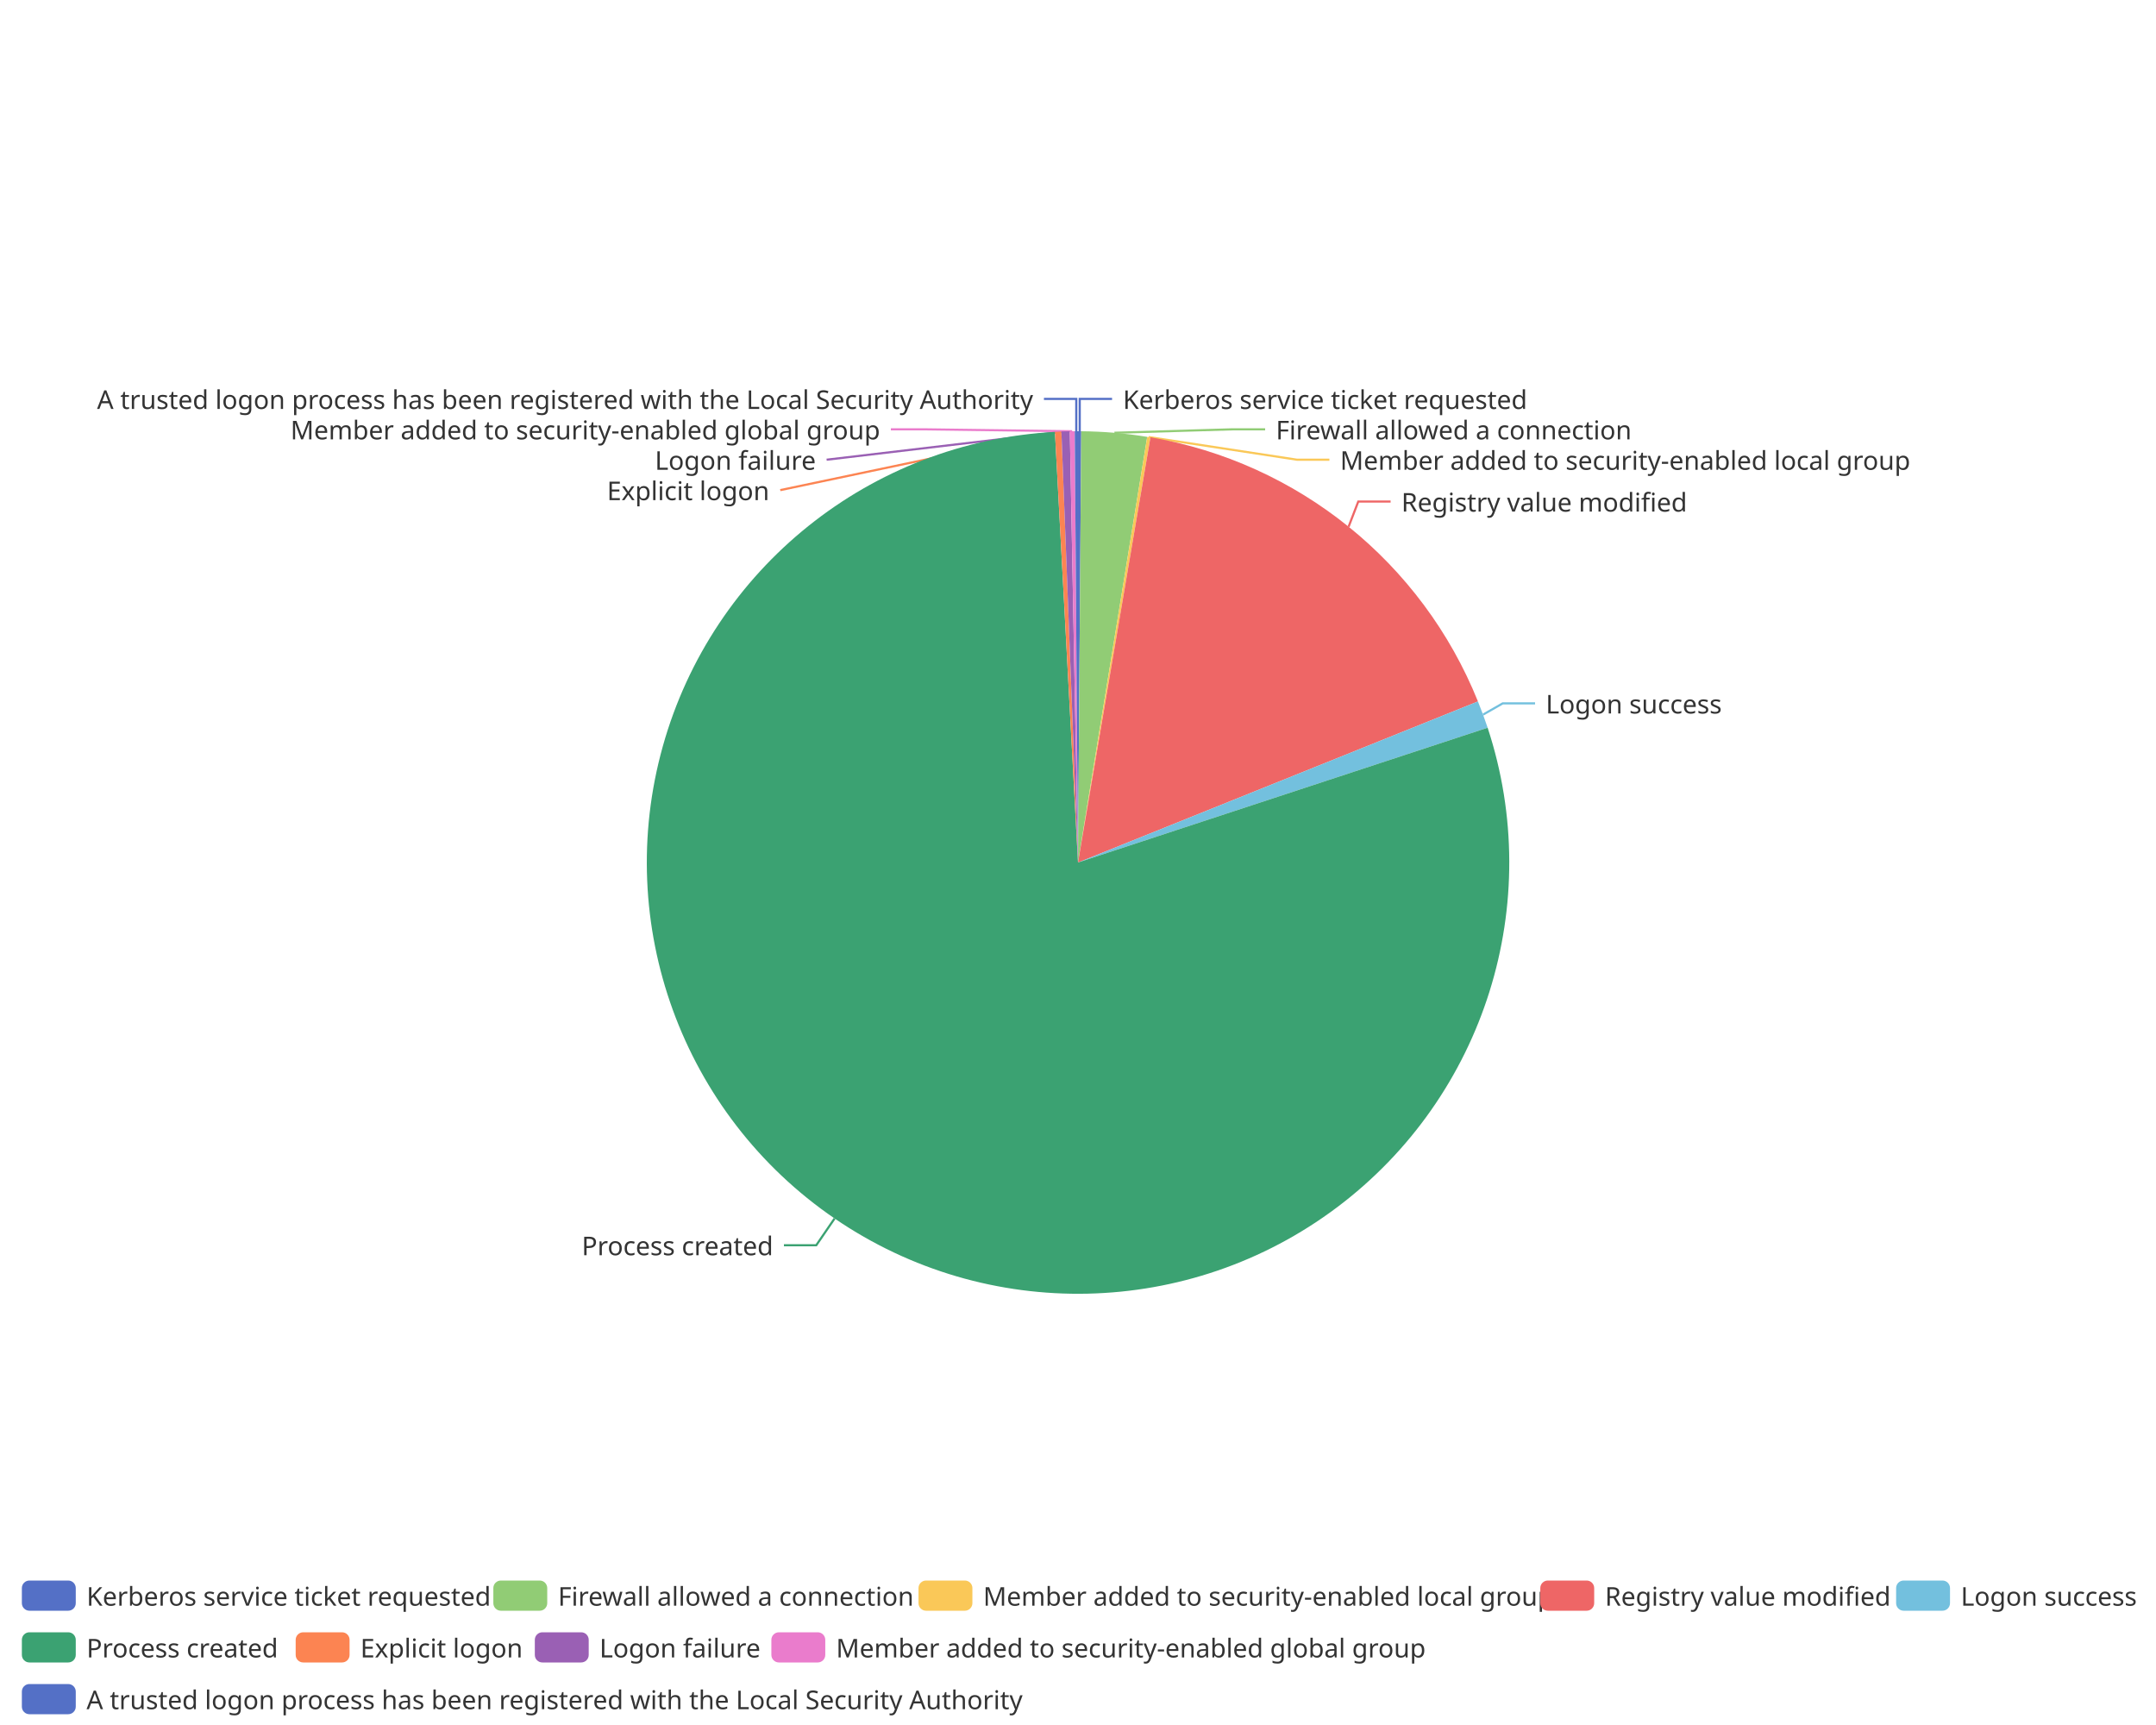
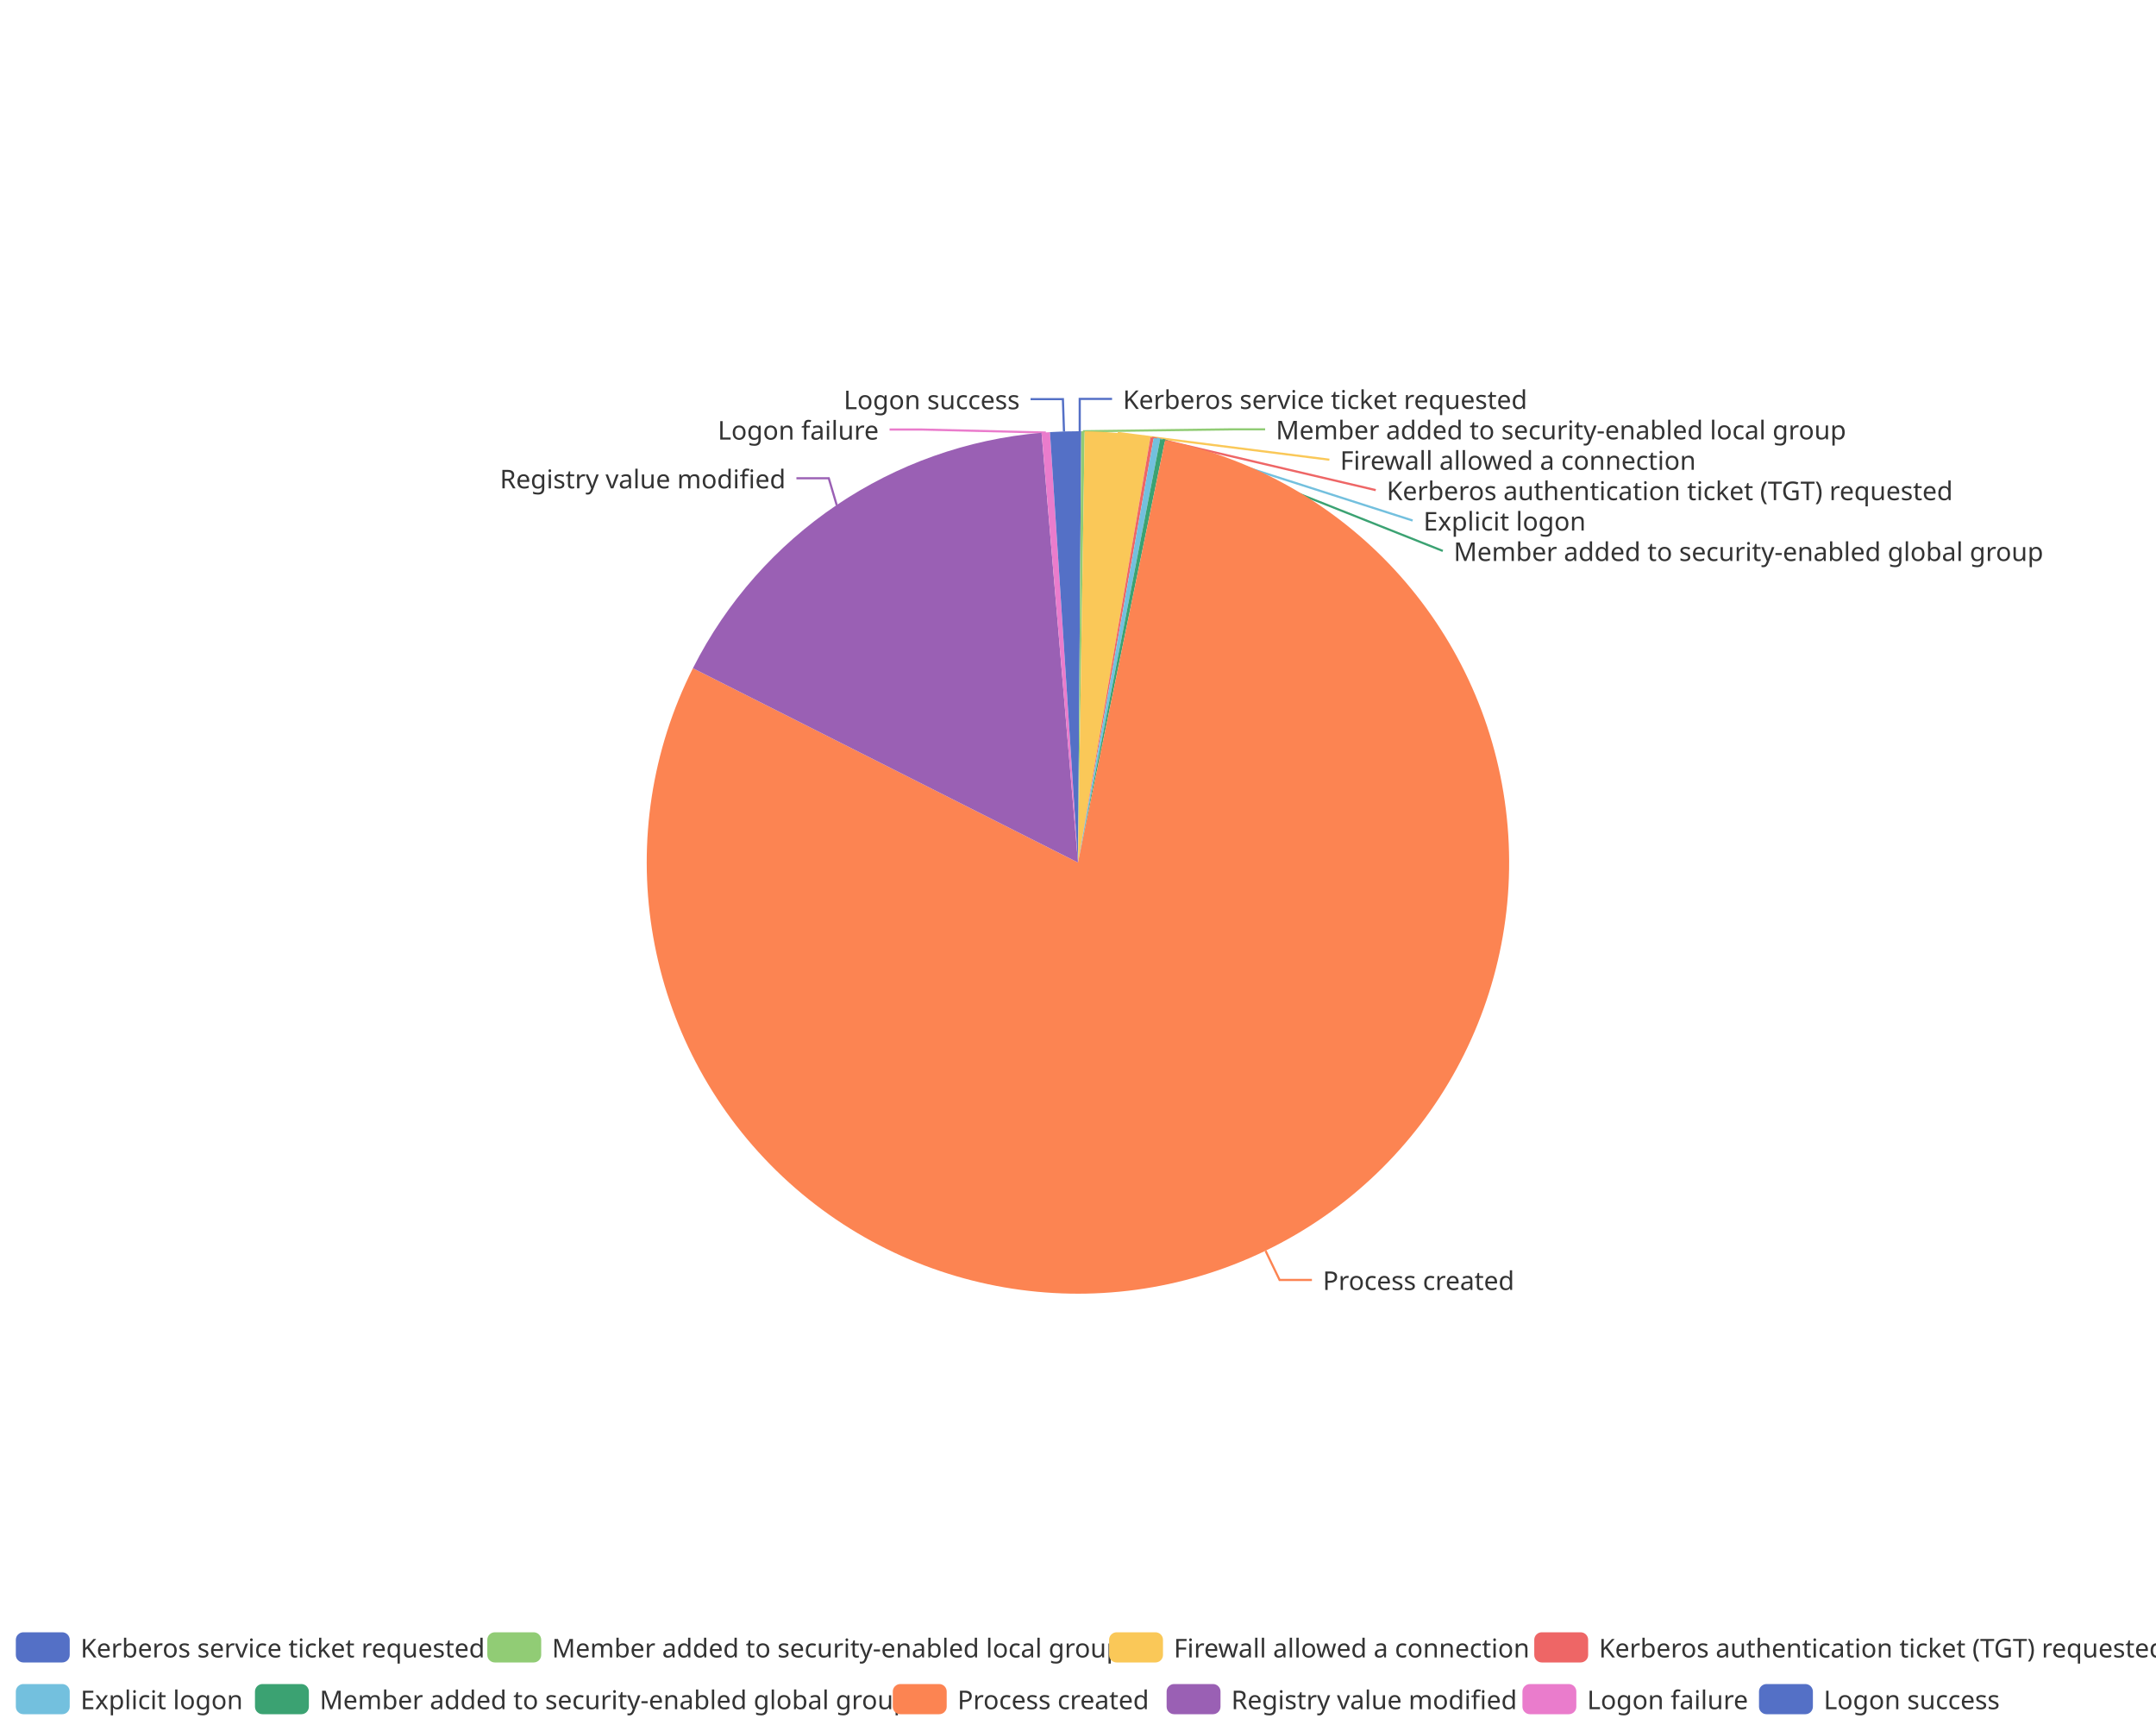
<svg xmlns="http://www.w3.org/2000/svg" width="1000" height="800" version="1.1" baseProfile="full" viewBox="0 0 1000 800">
  <rect width="1000" height="800" x="0" y="0" id="0" fill="none" />
  <polyline points="500.8 200 500.8 185 515.8 185" fill="none" stroke="#5470c6" />
-   <polyline points="516.9 200.7 571.8 199.1 586.8 199.1" fill="none" stroke="#91cc75" />
-   <polyline points="532.8 202.7 601.6 213.2 616.6 213.2" fill="none" stroke="#fac858" />
-   <polyline points="625.5 244.3 630 232.6 645 232.6" fill="none" stroke="#ee6666" />
-   <polyline points="687.9 331.4 697 326.2 712 326.2" fill="none" stroke="#73c0de" />
-   <polyline points="387.1 565.1 378.6 577.5 363.6 577.5" fill="none" stroke="#3ba272" />
-   <polyline points="490.8 200.2 361.9 227.3 361.9 227.3" fill="none" stroke="#fc8452" />
-   <polyline points="494.2 200.1 383.4 213.2 383.4 213.2" fill="none" stroke="#9a60b4" />
-   <polyline points="497.3 200 428.2 199.1 413.2 199.1" fill="none" stroke="#ea7ccc" />
-   <polyline points="499.2 200 499.2 185 484.2 185" fill="none" stroke="#5470c6" />
+   <polyline points="502.3 200 571.8 199.1 586.8 199.1" fill="none" stroke="#91cc75" />
+   <polyline points="518.4 200.8 616.6 213.2 616.6 213.2" fill="none" stroke="#fac858" />
+   <polyline points="534.4 203 638.1 227.3 638.1 227.3" fill="none" stroke="#ee6666" />
+   <polyline points="536.6 203.4 655.2 241.4 655.2 241.4" fill="none" stroke="#73c0de" />
+   <polyline points="539.3 203.9 669.2 255.5 669.2 255.5" fill="none" stroke="#3ba272" />
+   <polyline points="587 580.1 593.5 593.6 608.5 593.6" fill="none" stroke="#fc8452" />
+   <polyline points="388.1 234.3 384.4 221.8 369.4 221.8" fill="none" stroke="#9a60b4" />
+   <polyline points="485.1 200.6 427.6 199.2 412.6 199.2" fill="none" stroke="#ea7ccc" />
+   <polyline points="493.5 200.1 493 185.1 478 185.1" fill="none" stroke="#5470c6" />
  <path d="M500 200A200 200 0 0 1 501.5 200L500 400Z" fill="#5470c6" />
-   <path d="M501.5 200A200 200 0 0 1 532.1 202.6L500 400Z" fill="#91cc75" />
-   <path d="M532.1 202.6A200 200 0 0 1 533.6 202.8L500 400Z" fill="#fac858" />
-   <path d="M533.6 202.8A200 200 0 0 1 685.5 325.3L500 400Z" fill="#ee6666" />
-   <path d="M685.5 325.3A200 200 0 0 1 690 337.5L500 400Z" fill="#73c0de" />
-   <path d="M690 337.5A200 200 0 1 1 489.3 200.3L500 400Z" fill="#3ba272" />
-   <path d="M489.3 200.3A200 200 0 0 1 492.3 200.1L500 400Z" fill="#fc8452" />
-   <path d="M492.3 200.1A200 200 0 0 1 496.2 200L500 400Z" fill="#9a60b4" />
-   <path d="M496.2 200A200 200 0 0 1 498.5 200L500 400Z" fill="#ea7ccc" />
-   <path d="M498.5 200A200 200 0 0 1 500 200L500 400Z" fill="#5470c6" />
+   <path d="M501.5 200A200 200 0 0 1 503.1 200L500 400Z" fill="#91cc75" />
+   <path d="M503.1 200A200 200 0 0 1 533.6 202.8L500 400Z" fill="#fac858" />
+   <path d="M533.6 202.8A200 200 0 0 1 535.1 203.1L500 400Z" fill="#ee6666" />
+   <path d="M535.1 203.1A200 200 0 0 1 538.1 203.7L500 400Z" fill="#73c0de" />
+   <path d="M538.1 203.7A200 200 0 0 1 540.4 204.1L500 400Z" fill="#3ba272" />
+   <path d="M540.4 204.1A200 200 0 1 1 321.4 309.9L500 400Z" fill="#fc8452" />
+   <path d="M321.4 309.9A200 200 0 0 1 483.1 200.7L500 400Z" fill="#9a60b4" />
+   <path d="M483.1 200.7A200 200 0 0 1 487 200.4L500 400Z" fill="#ea7ccc" />
+   <path d="M487 200.4A200 200 0 0 1 500 200L500 400Z" fill="#5470c6" />
  <text dominant-baseline="central" text-anchor="start" style="font-size:12px;font-family:sans-serif;" xml:space="preserve" transform="translate(520.8248 185.0016)" fill="#333" stroke="rgb(255,255,255)" stroke-width="2" paint-order="stroke" stroke-miterlimit="2">Kerberos service ticket requested</text>
-   <text dominant-baseline="central" text-anchor="start" style="font-size:12px;font-family:sans-serif;" xml:space="preserve" transform="translate(591.7715 199.1016)" fill="#333" stroke="rgb(255,255,255)" stroke-width="2" paint-order="stroke" stroke-miterlimit="2">Firewall allowed a connection</text>
-   <text dominant-baseline="central" text-anchor="start" style="font-size:12px;font-family:sans-serif;" xml:space="preserve" transform="translate(621.5666 213.2016)" fill="#333" stroke="rgb(255,255,255)" stroke-width="2" paint-order="stroke" stroke-miterlimit="2">Member added to security-enabled local group</text>
-   <text dominant-baseline="central" text-anchor="start" style="font-size:12px;font-family:sans-serif;" xml:space="preserve" transform="translate(649.9945 232.6033)" fill="#333" stroke="rgb(255,255,255)" stroke-width="2" paint-order="stroke" stroke-miterlimit="2">Registry value modified</text>
-   <text dominant-baseline="central" text-anchor="start" style="font-size:12px;font-family:sans-serif;" xml:space="preserve" transform="translate(716.9586 326.2325)" fill="#333" stroke="rgb(255,255,255)" stroke-width="2" paint-order="stroke" stroke-miterlimit="2">Logon success</text>
-   <text dominant-baseline="central" text-anchor="end" style="font-size:12px;font-family:sans-serif;" xml:space="preserve" transform="translate(358.6483 577.4789)" fill="#333" stroke="rgb(255,255,255)" stroke-width="2" paint-order="stroke" stroke-miterlimit="2">Process created</text>
-   <text dominant-baseline="central" text-anchor="end" style="font-size:12px;font-family:sans-serif;" xml:space="preserve" transform="translate(356.8528 227.3016)" fill="#333" stroke="rgb(255,255,255)" stroke-width="2" paint-order="stroke" stroke-miterlimit="2">Explicit logon</text>
-   <text dominant-baseline="central" text-anchor="end" style="font-size:12px;font-family:sans-serif;" xml:space="preserve" transform="translate(378.4334 213.2016)" fill="#333" stroke="rgb(255,255,255)" stroke-width="2" paint-order="stroke" stroke-miterlimit="2">Logon failure</text>
-   <text dominant-baseline="central" text-anchor="end" style="font-size:12px;font-family:sans-serif;" xml:space="preserve" transform="translate(408.2285 199.1016)" fill="#333" stroke="rgb(255,255,255)" stroke-width="2" paint-order="stroke" stroke-miterlimit="2">Member added to security-enabled global group</text>
-   <text dominant-baseline="central" text-anchor="end" style="font-size:12px;font-family:sans-serif;" xml:space="preserve" transform="translate(479.1752 185.0016)" fill="#333" stroke="rgb(255,255,255)" stroke-width="2" paint-order="stroke" stroke-miterlimit="2">A trusted logon process has been registered with the Local Security Authority</text>
-   <path d="M-5 -5l989.7 0l0 72l-989.7 0Z" transform="translate(10.14 733)" fill="rgb(0,0,0)" fill-opacity="0" stroke="#ccc" stroke-width="0" />
-   <path d="M3.5 0L21.5 0A3.5 3.5 0 0 1 25 3.5L25 10.5A3.5 3.5 0 0 1 21.5 14L3.5 14A3.5 3.5 0 0 1 0 10.5L0 3.5A3.5 3.5 0 0 1 3.5 0" transform="translate(10.14 733)" fill="#5470c6" />
-   <text dominant-baseline="central" text-anchor="start" style="font-size:12px;font-family:sans-serif;" xml:space="preserve" x="30" y="7" transform="translate(10.14 733)" fill="#333">Kerberos service ticket requested</text>
-   <path d="M3.5 0L21.5 0A3.5 3.5 0 0 1 25 3.5L25 10.5A3.5 3.5 0 0 1 21.5 14L3.5 14A3.5 3.5 0 0 1 0 10.5L0 3.5A3.5 3.5 0 0 1 3.5 0" transform="translate(228.82 733)" fill="#91cc75" />
-   <text dominant-baseline="central" text-anchor="start" style="font-size:12px;font-family:sans-serif;" xml:space="preserve" x="30" y="7" transform="translate(228.82 733)" fill="#333">Firewall allowed a connection</text>
-   <path d="M3.5 0L21.5 0A3.5 3.5 0 0 1 25 3.5L25 10.5A3.5 3.5 0 0 1 21.5 14L3.5 14A3.5 3.5 0 0 1 0 10.5L0 3.5A3.5 3.5 0 0 1 3.5 0" transform="translate(426.02 733)" fill="#fac858" />
-   <text dominant-baseline="central" text-anchor="start" style="font-size:12px;font-family:sans-serif;" xml:space="preserve" x="30" y="7" transform="translate(426.02 733)" fill="#333">Member added to security-enabled local group</text>
-   <path d="M3.5 0L21.5 0A3.5 3.5 0 0 1 25 3.5L25 10.5A3.5 3.5 0 0 1 21.5 14L3.5 14A3.5 3.5 0 0 1 0 10.5L0 3.5A3.5 3.5 0 0 1 3.5 0" transform="translate(714.42 733)" fill="#ee6666" />
-   <text dominant-baseline="central" text-anchor="start" style="font-size:12px;font-family:sans-serif;" xml:space="preserve" x="30" y="7" transform="translate(714.42 733)" fill="#333">Registry value modified</text>
-   <path d="M3.5 0L21.5 0A3.5 3.5 0 0 1 25 3.5L25 10.5A3.5 3.5 0 0 1 21.5 14L3.5 14A3.5 3.5 0 0 1 0 10.5L0 3.5A3.5 3.5 0 0 1 3.5 0" transform="translate(879.46 733)" fill="#73c0de" />
-   <text dominant-baseline="central" text-anchor="start" style="font-size:12px;font-family:sans-serif;" xml:space="preserve" x="30" y="7" transform="translate(879.46 733)" fill="#333">Logon success</text>
-   <path d="M3.5 0L21.5 0A3.5 3.5 0 0 1 25 3.5L25 10.5A3.5 3.5 0 0 1 21.5 14L3.5 14A3.5 3.5 0 0 1 0 10.5L0 3.5A3.5 3.5 0 0 1 3.5 0" transform="translate(10.14 757)" fill="#3ba272" />
-   <text dominant-baseline="central" text-anchor="start" style="font-size:12px;font-family:sans-serif;" xml:space="preserve" x="30" y="7" transform="translate(10.14 757)" fill="#333">Process created</text>
-   <path d="M3.5 0L21.5 0A3.5 3.5 0 0 1 25 3.5L25 10.5A3.5 3.5 0 0 1 21.5 14L3.5 14A3.5 3.5 0 0 1 0 10.5L0 3.5A3.5 3.5 0 0 1 3.5 0" transform="translate(137.14 757)" fill="#fc8452" />
-   <text dominant-baseline="central" text-anchor="start" style="font-size:12px;font-family:sans-serif;" xml:space="preserve" x="30" y="7" transform="translate(137.14 757)" fill="#333">Explicit logon</text>
-   <path d="M3.5 0L21.5 0A3.5 3.5 0 0 1 25 3.5L25 10.5A3.5 3.5 0 0 1 21.5 14L3.5 14A3.5 3.5 0 0 1 0 10.5L0 3.5A3.5 3.5 0 0 1 3.5 0" transform="translate(248.06 757)" fill="#9a60b4" />
-   <text dominant-baseline="central" text-anchor="start" style="font-size:12px;font-family:sans-serif;" xml:space="preserve" x="30" y="7" transform="translate(248.06 757)" fill="#333">Logon failure</text>
-   <path d="M3.5 0L21.5 0A3.5 3.5 0 0 1 25 3.5L25 10.5A3.5 3.5 0 0 1 21.5 14L3.5 14A3.5 3.5 0 0 1 0 10.5L0 3.5A3.5 3.5 0 0 1 3.5 0" transform="translate(357.78 757)" fill="#ea7ccc" />
-   <text dominant-baseline="central" text-anchor="start" style="font-size:12px;font-family:sans-serif;" xml:space="preserve" x="30" y="7" transform="translate(357.78 757)" fill="#333">Member added to security-enabled global group</text>
-   <path d="M3.5 0L21.5 0A3.5 3.5 0 0 1 25 3.5L25 10.5A3.5 3.5 0 0 1 21.5 14L3.5 14A3.5 3.5 0 0 1 0 10.5L0 3.5A3.5 3.5 0 0 1 3.5 0" transform="translate(10.14 781)" fill="#5470c6" />
-   <text dominant-baseline="central" text-anchor="start" style="font-size:12px;font-family:sans-serif;" xml:space="preserve" x="30" y="7" transform="translate(10.14 781)" fill="#333">A trusted logon process has been registered with the Local Security Authority</text>
+   <text dominant-baseline="central" text-anchor="start" style="font-size:12px;font-family:sans-serif;" xml:space="preserve" transform="translate(591.7715 199.1016)" fill="#333" stroke="rgb(255,255,255)" stroke-width="2" paint-order="stroke" stroke-miterlimit="2">Member added to security-enabled local group</text>
+   <text dominant-baseline="central" text-anchor="start" style="font-size:12px;font-family:sans-serif;" xml:space="preserve" transform="translate(621.5666 213.2016)" fill="#333" stroke="rgb(255,255,255)" stroke-width="2" paint-order="stroke" stroke-miterlimit="2">Firewall allowed a connection</text>
+   <text dominant-baseline="central" text-anchor="start" style="font-size:12px;font-family:sans-serif;" xml:space="preserve" transform="translate(643.1472 227.3016)" fill="#333" stroke="rgb(255,255,255)" stroke-width="2" paint-order="stroke" stroke-miterlimit="2">Kerberos authentication ticket (TGT) requested</text>
+   <text dominant-baseline="central" text-anchor="start" style="font-size:12px;font-family:sans-serif;" xml:space="preserve" transform="translate(660.2227 241.4016)" fill="#333" stroke="rgb(255,255,255)" stroke-width="2" paint-order="stroke" stroke-miterlimit="2">Explicit logon</text>
+   <text dominant-baseline="central" text-anchor="start" style="font-size:12px;font-family:sans-serif;" xml:space="preserve" transform="translate(674.2489 255.5016)" fill="#333" stroke="rgb(255,255,255)" stroke-width="2" paint-order="stroke" stroke-miterlimit="2">Member added to security-enabled global group</text>
+   <text dominant-baseline="central" text-anchor="start" style="font-size:12px;font-family:sans-serif;" xml:space="preserve" transform="translate(613.5415 593.5846)" fill="#333" stroke="rgb(255,255,255)" stroke-width="2" paint-order="stroke" stroke-miterlimit="2">Process created</text>
+   <text dominant-baseline="central" text-anchor="end" style="font-size:12px;font-family:sans-serif;" xml:space="preserve" transform="translate(364.4002 221.8257)" fill="#333" stroke="rgb(255,255,255)" stroke-width="2" paint-order="stroke" stroke-miterlimit="2">Registry value modified</text>
+   <text dominant-baseline="central" text-anchor="end" style="font-size:12px;font-family:sans-serif;" xml:space="preserve" transform="translate(407.5847 199.2143)" fill="#333" stroke="rgb(255,255,255)" stroke-width="2" paint-order="stroke" stroke-miterlimit="2">Logon failure</text>
+   <text dominant-baseline="central" text-anchor="end" style="font-size:12px;font-family:sans-serif;" xml:space="preserve" transform="translate(472.9904 185.1143)" fill="#333" stroke="rgb(255,255,255)" stroke-width="2" paint-order="stroke" stroke-miterlimit="2">Logon success</text>
+   <path d="M-5 -5l995.3 0l0 48l-995.3 0Z" transform="translate(7.34 757)" fill="rgb(0,0,0)" fill-opacity="0" stroke="#ccc" stroke-width="0" />
+   <path d="M3.5 0L21.5 0A3.5 3.5 0 0 1 25 3.5L25 10.5A3.5 3.5 0 0 1 21.5 14L3.5 14A3.5 3.5 0 0 1 0 10.5L0 3.5A3.5 3.5 0 0 1 3.5 0" transform="translate(7.34 757)" fill="#5470c6" />
+   <text dominant-baseline="central" text-anchor="start" style="font-size:12px;font-family:sans-serif;" xml:space="preserve" x="30" y="7" transform="translate(7.34 757)" fill="#333">Kerberos service ticket requested</text>
+   <path d="M3.5 0L21.5 0A3.5 3.5 0 0 1 25 3.5L25 10.5A3.5 3.5 0 0 1 21.5 14L3.5 14A3.5 3.5 0 0 1 0 10.5L0 3.5A3.5 3.5 0 0 1 3.5 0" transform="translate(226.02 757)" fill="#91cc75" />
+   <text dominant-baseline="central" text-anchor="start" style="font-size:12px;font-family:sans-serif;" xml:space="preserve" x="30" y="7" transform="translate(226.02 757)" fill="#333">Member added to security-enabled local group</text>
+   <path d="M3.5 0L21.5 0A3.5 3.5 0 0 1 25 3.5L25 10.5A3.5 3.5 0 0 1 21.5 14L3.5 14A3.5 3.5 0 0 1 0 10.5L0 3.5A3.5 3.5 0 0 1 3.5 0" transform="translate(514.42 757)" fill="#fac858" />
+   <text dominant-baseline="central" text-anchor="start" style="font-size:12px;font-family:sans-serif;" xml:space="preserve" x="30" y="7" transform="translate(514.42 757)" fill="#333">Firewall allowed a connection</text>
+   <path d="M3.5 0L21.5 0A3.5 3.5 0 0 1 25 3.5L25 10.5A3.5 3.5 0 0 1 21.5 14L3.5 14A3.5 3.5 0 0 1 0 10.5L0 3.5A3.5 3.5 0 0 1 3.5 0" transform="translate(711.62 757)" fill="#ee6666" />
+   <text dominant-baseline="central" text-anchor="start" style="font-size:12px;font-family:sans-serif;" xml:space="preserve" x="30" y="7" transform="translate(711.62 757)" fill="#333">Kerberos authentication ticket (TGT) requested</text>
+   <path d="M3.5 0L21.5 0A3.5 3.5 0 0 1 25 3.5L25 10.5A3.5 3.5 0 0 1 21.5 14L3.5 14A3.5 3.5 0 0 1 0 10.5L0 3.5A3.5 3.5 0 0 1 3.5 0" transform="translate(7.34 781)" fill="#73c0de" />
+   <text dominant-baseline="central" text-anchor="start" style="font-size:12px;font-family:sans-serif;" xml:space="preserve" x="30" y="7" transform="translate(7.34 781)" fill="#333">Explicit logon</text>
+   <path d="M3.5 0L21.5 0A3.5 3.5 0 0 1 25 3.5L25 10.5A3.5 3.5 0 0 1 21.5 14L3.5 14A3.5 3.5 0 0 1 0 10.5L0 3.5A3.5 3.5 0 0 1 3.5 0" transform="translate(118.26 781)" fill="#3ba272" />
+   <text dominant-baseline="central" text-anchor="start" style="font-size:12px;font-family:sans-serif;" xml:space="preserve" x="30" y="7" transform="translate(118.26 781)" fill="#333">Member added to security-enabled global group</text>
+   <path d="M3.5 0L21.5 0A3.5 3.5 0 0 1 25 3.5L25 10.5A3.5 3.5 0 0 1 21.5 14L3.5 14A3.5 3.5 0 0 1 0 10.5L0 3.5A3.5 3.5 0 0 1 3.5 0" transform="translate(414.1 781)" fill="#fc8452" />
+   <text dominant-baseline="central" text-anchor="start" style="font-size:12px;font-family:sans-serif;" xml:space="preserve" x="30" y="7" transform="translate(414.1 781)" fill="#333">Process created</text>
+   <path d="M3.5 0L21.5 0A3.5 3.5 0 0 1 25 3.5L25 10.5A3.5 3.5 0 0 1 21.5 14L3.5 14A3.5 3.5 0 0 1 0 10.5L0 3.5A3.5 3.5 0 0 1 3.5 0" transform="translate(541.1 781)" fill="#9a60b4" />
+   <text dominant-baseline="central" text-anchor="start" style="font-size:12px;font-family:sans-serif;" xml:space="preserve" x="30" y="7" transform="translate(541.1 781)" fill="#333">Registry value modified</text>
+   <path d="M3.5 0L21.5 0A3.5 3.5 0 0 1 25 3.5L25 10.5A3.5 3.5 0 0 1 21.5 14L3.5 14A3.5 3.5 0 0 1 0 10.5L0 3.5A3.5 3.5 0 0 1 3.5 0" transform="translate(706.14 781)" fill="#ea7ccc" />
+   <text dominant-baseline="central" text-anchor="start" style="font-size:12px;font-family:sans-serif;" xml:space="preserve" x="30" y="7" transform="translate(706.14 781)" fill="#333">Logon failure</text>
+   <path d="M3.5 0L21.5 0A3.5 3.5 0 0 1 25 3.5L25 10.5A3.5 3.5 0 0 1 21.5 14L3.5 14A3.5 3.5 0 0 1 0 10.5L0 3.5A3.5 3.5 0 0 1 3.5 0" transform="translate(815.86 781)" fill="#5470c6" />
+   <text dominant-baseline="central" text-anchor="start" style="font-size:12px;font-family:sans-serif;" xml:space="preserve" x="30" y="7" transform="translate(815.86 781)" fill="#333">Logon success</text>
</svg>
